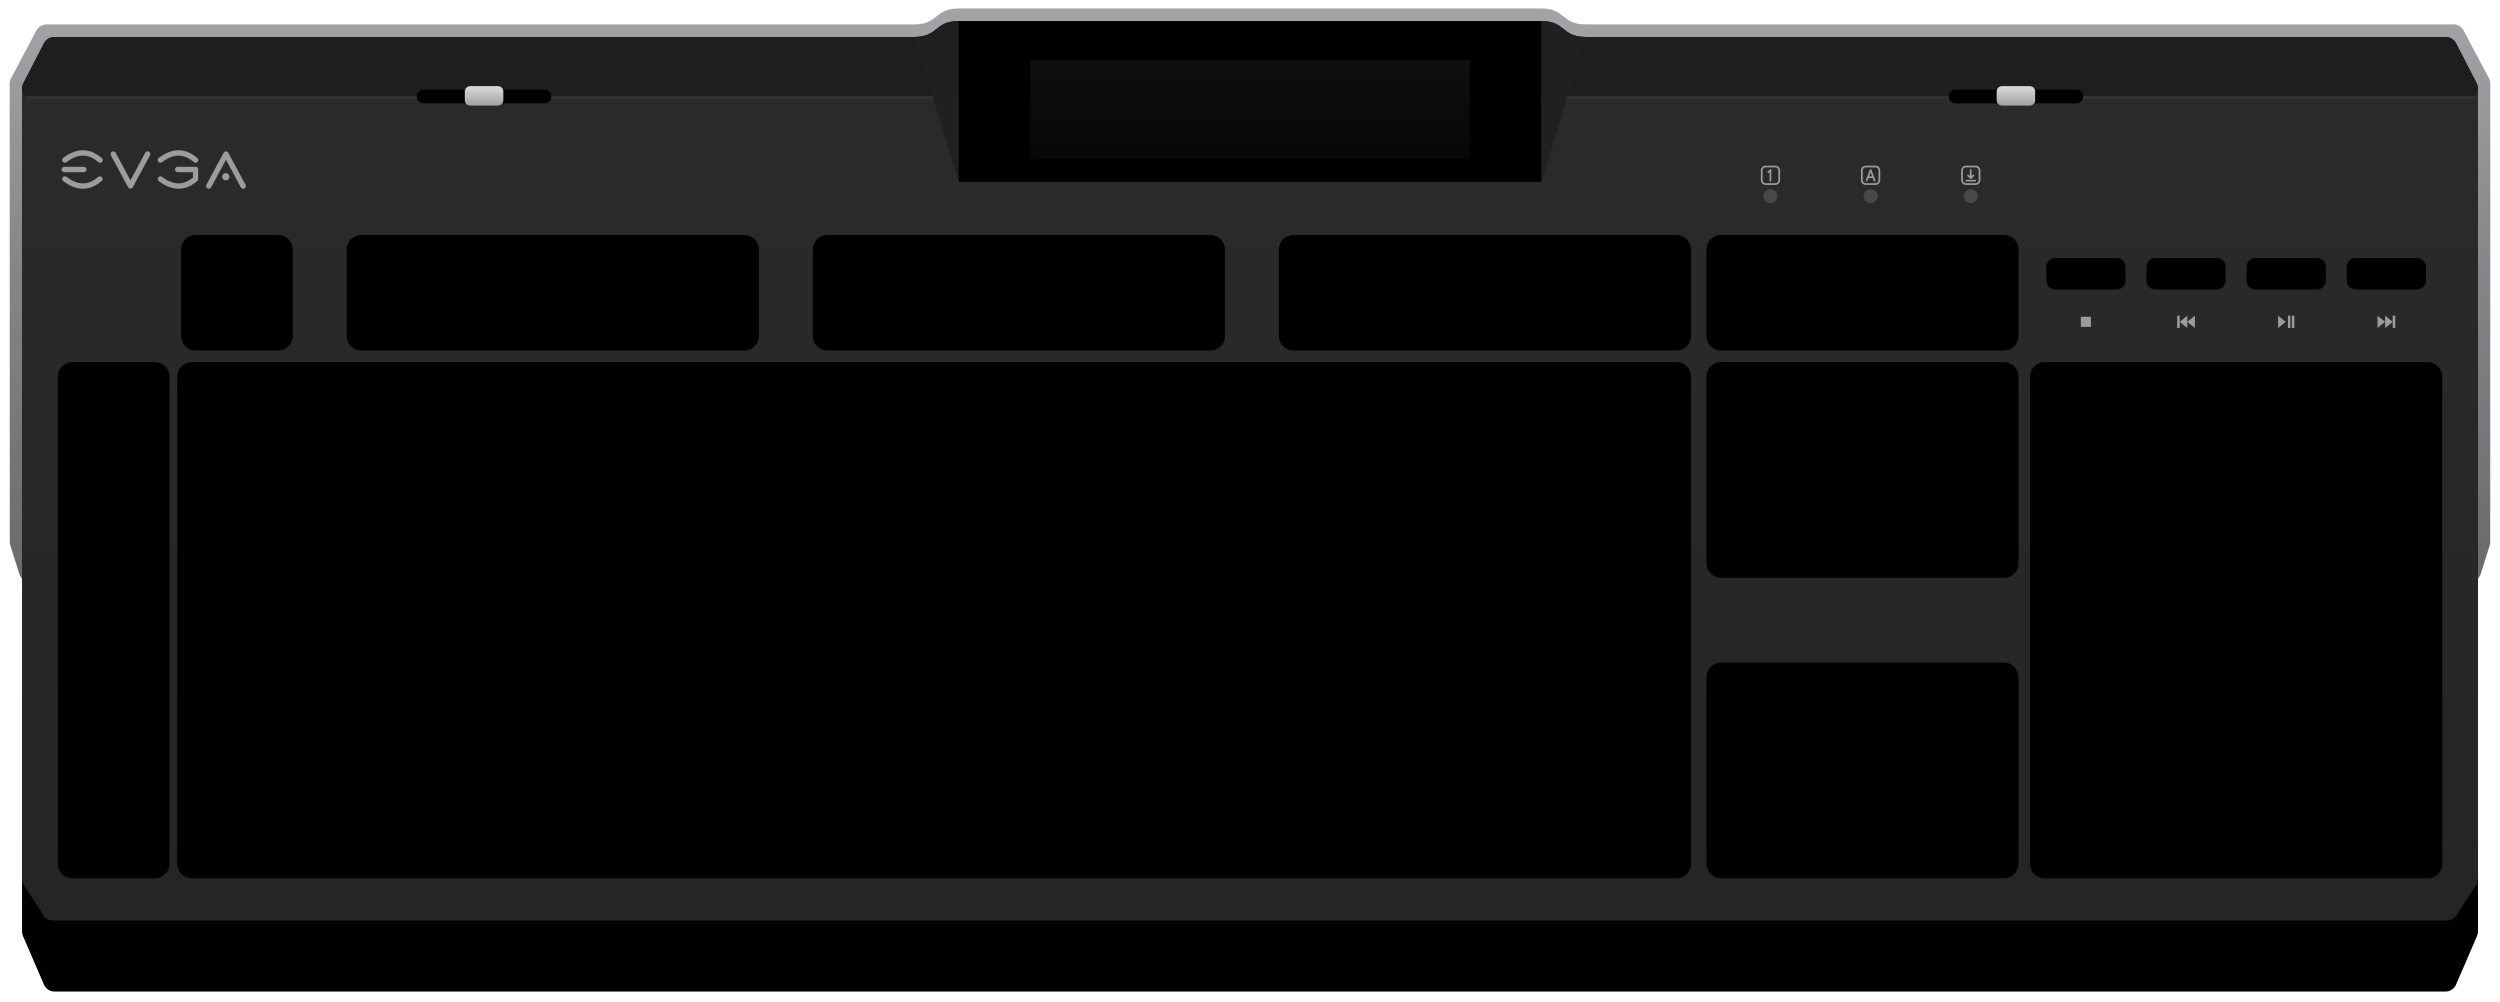
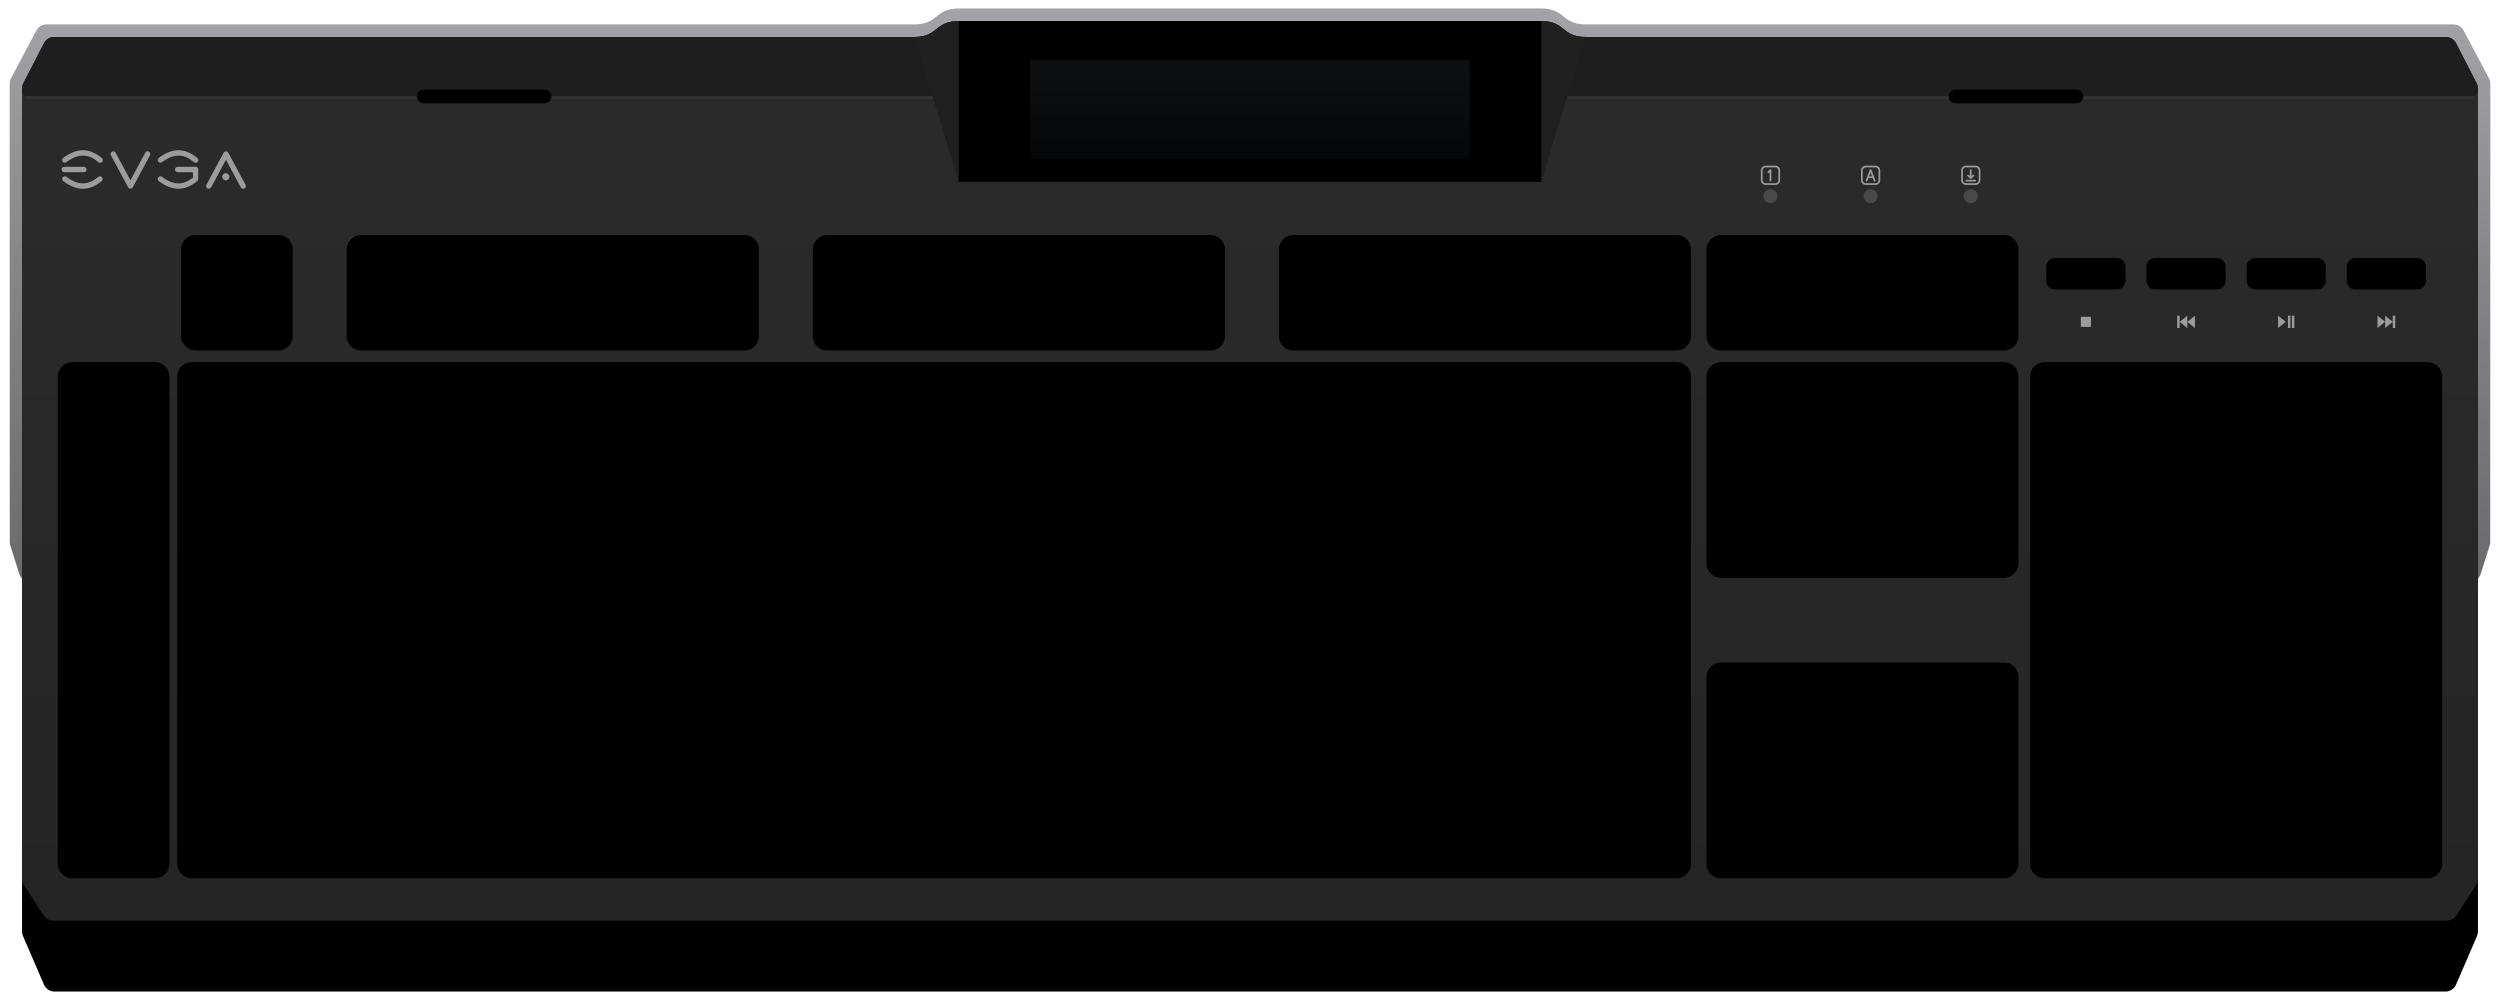
<svg xmlns="http://www.w3.org/2000/svg" viewBox="6.00 -2.00 649.00 260.00">
  <defs>
    <linearGradient id="trim" x1="0" y1="0" x2="0" y2="1">
      <stop offset="0" stop-color="#a4a4a8" />
      <stop offset=".45" stop-color="#85858a" />
      <stop offset="1" stop-color="#6a6a6e" />
    </linearGradient>
    <linearGradient id="deck" x1="0" y1="0" x2="0" y2="1">
      <stop offset="0" stop-color="#2b2b2b" />
      <stop offset="1" stop-color="#252525" />
    </linearGradient>
    <linearGradient id="lip" x1="0" y1="0" x2="0" y2="1">
      <stop offset="0" stop-color="#0d0d0d" />
      <stop offset="1" stop-color="#000" />
    </linearGradient>
    <linearGradient id="knob" x1="0" y1="0" x2="0" y2="1">
      <stop offset="0" stop-color="#dcdcdc" />
      <stop offset="1" stop-color="#a2a2a2" />
    </linearGradient>
    <linearGradient id="glass" x1="0" y1="0" x2="0" y2="1">
      <stop offset="0" stop-color="#0d0f10" />
      <stop offset="1" stop-color="#060708" />
    </linearGradient>
  </defs>
  <path d="M13.89,149.14 A3.00,3.00 0 0 1 11.03,147.04 L8.68,139.60 A3.00,3.00 0 0 1 8.54,138.69 L8.51,19.75 A3.00,3.00 0 0 1 8.85,18.35 L15.44,5.92 A3.00,3.00 0 0 1 18.09,4.33 L243.36,4.33 C249.70,4.33 248.55,0.20 254.88,0.20 L406.12,0.20 C412.45,0.20 411.30,4.33 417.64,4.33 L642.91,4.33 A3.00,3.00 0 0 1 645.56,5.92 L652.15,18.35 A3.00,3.00 0 0 1 652.49,19.75 L652.46,138.69 A3.00,3.00 0 0 1 652.32,139.60 L649.97,147.04 A3.00,3.00 0 0 1 647.11,149.14 Z" fill="url(#trim)" />
  <path d="M20.16,255.41 A3.00,3.00 0 0 1 17.41,253.60 L11.97,241.00 A3.00,3.00 0 0 1 11.72,239.81 L11.72,29.42 A3.00,3.00 0 0 1 12.05,28.05 L17.41,17.66 A3.00,3.00 0 0 1 20.07,16.03 L243.36,16.03 C249.70,16.03 248.55,11.90 254.88,11.90 L406.12,11.90 C412.45,11.90 411.30,16.03 417.64,16.03 L640.93,16.03 A3.00,3.00 0 0 1 643.59,17.66 L648.95,28.05 A3.00,3.00 0 0 1 649.28,29.42 L649.28,239.81 A3.00,3.00 0 0 1 649.03,241.00 L643.59,253.60 A3.00,3.00 0 0 1 640.84,255.41 Z" fill="url(#lip)" />
  <path d="M19.82,236.98 A3.00,3.00 0 0 1 17.30,235.62 L12.20,227.75 A3.00,3.00 0 0 1 11.72,226.12 L11.72,21.00 A3.00,3.00 0 0 1 12.05,19.63 L17.41,9.23 A3.00,3.00 0 0 1 20.07,7.60 L243.36,7.60 C249.70,7.60 248.55,3.48 254.88,3.48 L406.12,3.48 C412.45,3.48 411.30,7.60 417.64,7.60 L640.93,7.60 A3.00,3.00 0 0 1 643.59,9.23 L648.95,19.63 A3.00,3.00 0 0 1 649.28,21.00 L649.28,226.12 A3.00,3.00 0 0 1 648.80,227.75 L643.70,235.62 A3.00,3.00 0 0 1 641.18,236.98 Z" fill="url(#deck)" />
  <path d="M13.09,23.00 A1.37,1.37 0 0 1 11.72,21.64 L11.72,21.00 A3.00,3.00 0 0 1 12.05,19.63 L17.41,9.23 A3.00,3.00 0 0 1 20.07,7.60 L243.36,7.60 C249.70,7.60 248.55,3.48 254.88,3.48 L406.12,3.48 C412.45,3.48 411.30,7.60 417.64,7.60 L640.93,7.60 A3.00,3.00 0 0 1 643.59,9.23 L648.95,19.63 A3.00,3.00 0 0 1 649.28,21.00 L649.28,21.64 A1.37,1.37 0 0 1 647.91,23.00 Z" fill="#1e1e1e" />
  <line x1="12.72" y1="23.35" x2="648.28" y2="23.35" stroke="#333" stroke-width="0.7" />
  <path d="M243.36,7.60 C249.70,7.60 248.55,3.48 254.88,3.48 L254.88,45.20 Z" fill="#202020" />
  <path d="M417.64,7.60 C411.30,7.60 412.45,3.48 406.12,3.48 L406.12,45.20 Z" fill="#202020" />
  <rect x="254.88" y="3.48" width="151.23" height="41.72" fill="#000" />
  <rect x="273.45" y="13.60" width="114.10" height="25.63" fill="url(#glass)" />
  <rect x="114.20" y="21.27" width="34.92" height="3.56" rx="1.78" fill="#000" />
-   <rect x="126.66" y="20.36" width="10.01" height="5.05" rx="1.41" fill="url(#knob)" />
  <rect x="511.88" y="21.27" width="34.92" height="3.56" rx="1.78" fill="#000" />
-   <rect x="524.33" y="20.36" width="10.01" height="5.05" rx="1.41" fill="url(#knob)" />
  <circle cx="465.61" cy="48.93" r="1.82" fill="#494949" />
  <circle cx="491.61" cy="48.93" r="1.82" fill="#494949" />
  <circle cx="517.61" cy="48.93" r="1.82" fill="#494949" />
  <path d="M546.19,80.24 h2.62 v2.62 h-2.62 Z" fill="#9c9c9c" />
  <path d="M571.20,79.95 h0.64 V83.15 h-0.64 Z M573.82,79.95 L571.84,81.55 L573.82,83.15 Z M575.80,79.95 L573.82,81.55 L575.80,83.15 Z " fill="#9c9c9c" />
  <path d="M597.39,79.95 L599.37,81.55 L597.39,83.15 Z M599.95,79.95 h0.64 V83.15 h-0.64 Z M600.97,79.95 h0.64 V83.15 h-0.64 Z " fill="#9c9c9c" />
  <path d="M623.20,79.95 L625.18,81.55 L623.20,83.15 Z M625.18,79.95 L627.16,81.55 L625.18,83.15 Z M627.16,79.95 h0.64 V83.15 h-0.64 Z " fill="#9c9c9c" />
  <g fill="none" stroke="#9c9c9c" stroke-width="0.45" stroke-linecap="round" stroke-linejoin="round">
    <rect x="463.34" y="41.23" width="4.55" height="4.55" rx="1.00" />
    <path d="M465.06,42.70 L465.61,42.15 L465.61,44.90" />
    <rect x="489.34" y="41.23" width="4.55" height="4.55" rx="1.00" />
    <path d="M490.56,44.90 L491.61,42.15 L492.66,44.90 M491.01,44.00 L492.21,44.00" />
    <rect x="515.34" y="41.23" width="4.55" height="4.55" rx="1.00" />
    <path d="M517.61,42.15 L517.61,44.15 M516.91,43.55 L517.61,44.25 L518.31,43.55 M516.46,44.90 L518.76,44.90" />
  </g>
  <path d="M127.533 0C90.719.03 51.373 14.43 9.832 45.536c-4.688 3.415-7.201 9.115-6.534 14.877.661 5.759 4.405 10.708 9.744 12.962 5.341 2.254 11.498 1.434 16.079-2.109 40.144-30.053 73.909-40.449 104.037-38.9 30.124 1.552 58.086 15.22 85.637 38.296a16.104 16.104 0 0 0 16.283 3.515c5.65-1.934 9.739-6.859 10.651-12.766a16.077 16.077 0 0 0-6.329-15.378C208.413 20.086 173.777 2.203 134.866.201A143.878 143.878 0 0 0 127.533 0zm571.516 0c-36.819.03-76.162 14.43-117.703 45.536-4.688 3.415-7.2 9.115-6.533 14.877.667 5.762 4.406 10.708 9.75 12.962 5.347 2.253 11.492 1.434 16.083-2.109 40.138-30.05 73.901-40.449 104.03-38.897 30.125 1.552 58.08 15.22 85.637 38.296a16.105 16.105 0 0 0 16.283 3.515c5.653-1.934 9.742-6.859 10.652-12.767a16.086 16.086 0 0 0-6.331-15.378C779.932 20.09 745.295 2.206 706.385.203A141.874 141.874 0 0 0 699.049 0zM513.697 6.434c-5.859.248-11.162 3.691-13.762 8.943l-88.36 164.336-88.343-164.334a16.083 16.083 0 0 0-14.477-8.746 16.156 16.156 0 0 0-13.769 8.042c-2.839 4.911-2.865 10.926-.092 15.882L397.41 221.228c2.801 5.217 8.247 8.445 14.171 8.445 5.925 0 11.378-3.219 14.183-8.445L528.277 30.557a16.106 16.106 0 0 0-.201-16.379c-3.043-5.017-8.523-7.991-14.379-7.744zm468.791.4a16.05 16.05 0 0 0-13.762 8.544L866.203 206.05a16.12 16.12 0 0 0 .202 16.385c3.042 5.012 8.516 7.986 14.372 7.73a16.18 16.18 0 0 0 13.771-8.938L982.899 56.89l88.347 164.342a16.177 16.177 0 0 0 13.771 8.936c5.857.257 11.33-2.717 14.373-7.732 3.041-5.021 3.125-11.311.2-16.381L997.065 15.379a16.079 16.079 0 0 0-14.577-8.545zM16.264 99.107a15.973 15.973 0 0 0-14.07 7.943 16.204 16.204 0 0 0 0 16.28 15.975 15.975 0 0 0 14.07 7.942h116.19a15.95 15.95 0 0 0 14.066-7.942 16.208 16.208 0 0 0 0-16.28c-2.917-5.012-8.267-8.021-14.066-7.943H16.264zm677.962 0a15.97 15.97 0 0 0-14.07 7.943 16.194 16.194 0 0 0 0 16.28 15.973 15.973 0 0 0 14.07 7.942h90.662l.905 32.17c-26.087 20.83-52.646 33.211-81.113 34.676-30.126 1.559-63.895-8.846-104.029-38.893a16.215 16.215 0 0 0-10.465-3.324c-6.829.28-12.777 4.817-14.773 11.366-1.992 6.542.413 13.646 5.929 17.688 44.319 33.168 86.129 47.236 125.039 45.232 38.911-2.003 73.547-19.789 104.534-45.734a16.165 16.165 0 0 0 5.823-12.164c.094-4.543.009-54.284 0-57.087-.008-2.803.249-5.652-1.203-8.144-2.924-5.015-8.267-8.021-14.064-7.946H694.225l.001-.005zm287.867 37.994c-11.883 0-21.612 9.73-21.612 21.611 0 11.884 9.729 21.509 21.612 21.509 11.881 0 21.503-9.628 21.503-21.509-.001-11.885-9.62-21.611-21.503-21.611zM18.678 155.896c-6.832.274-12.781 4.818-14.783 11.357-1.986 6.544.415 13.652 5.938 17.691 44.308 33.174 86.127 47.232 125.031 45.232 38.909-2.002 73.547-19.793 104.531-45.732 6.826-5.69 7.8-15.893 2.104-22.725-5.693-6.829-15.89-7.701-22.718-2.012-27.556 23.084-55.513 36.847-85.637 38.4-30.125 1.553-63.896-8.848-104.035-38.896a15.988 15.988 0 0 0-10.431-3.315z" fill="#9c9c9c" transform="translate(22 37) scale(0.043407)" />
  <rect x="53.00" y="59.00" width="29.00" height="30.00" rx="3.78" fill="#000" />
  <rect x="96.00" y="59.00" width="107.00" height="30.00" rx="3.78" fill="#000" />
  <rect x="217.00" y="59.00" width="107.00" height="30.00" rx="3.78" fill="#000" />
  <rect x="338.00" y="59.00" width="107.00" height="30.00" rx="3.78" fill="#000" />
  <rect x="449.00" y="59.00" width="81.00" height="30.00" rx="3.78" fill="#000" />
  <rect x="21.00" y="92.00" width="29.00" height="134.00" rx="3.78" fill="#000" />
  <rect x="449.00" y="92.00" width="81.00" height="56.00" rx="3.78" fill="#000" />
  <rect x="449.00" y="170.00" width="81.00" height="56.00" rx="3.78" fill="#000" />
  <rect x="52.00" y="92.00" width="393.00" height="134.00" rx="3.78" fill="#000" />
  <rect x="533.00" y="92.00" width="107.00" height="134.00" rx="3.78" fill="#000" />
  <rect x="537.22" y="64.99" width="20.56" height="8.15" rx="2.27" fill="#000" />
  <rect x="563.22" y="64.99" width="20.56" height="8.15" rx="2.27" fill="#000" />
  <rect x="589.22" y="64.99" width="20.56" height="8.15" rx="2.27" fill="#000" />
  <rect x="615.22" y="64.99" width="20.56" height="8.15" rx="2.27" fill="#000" />
</svg>
